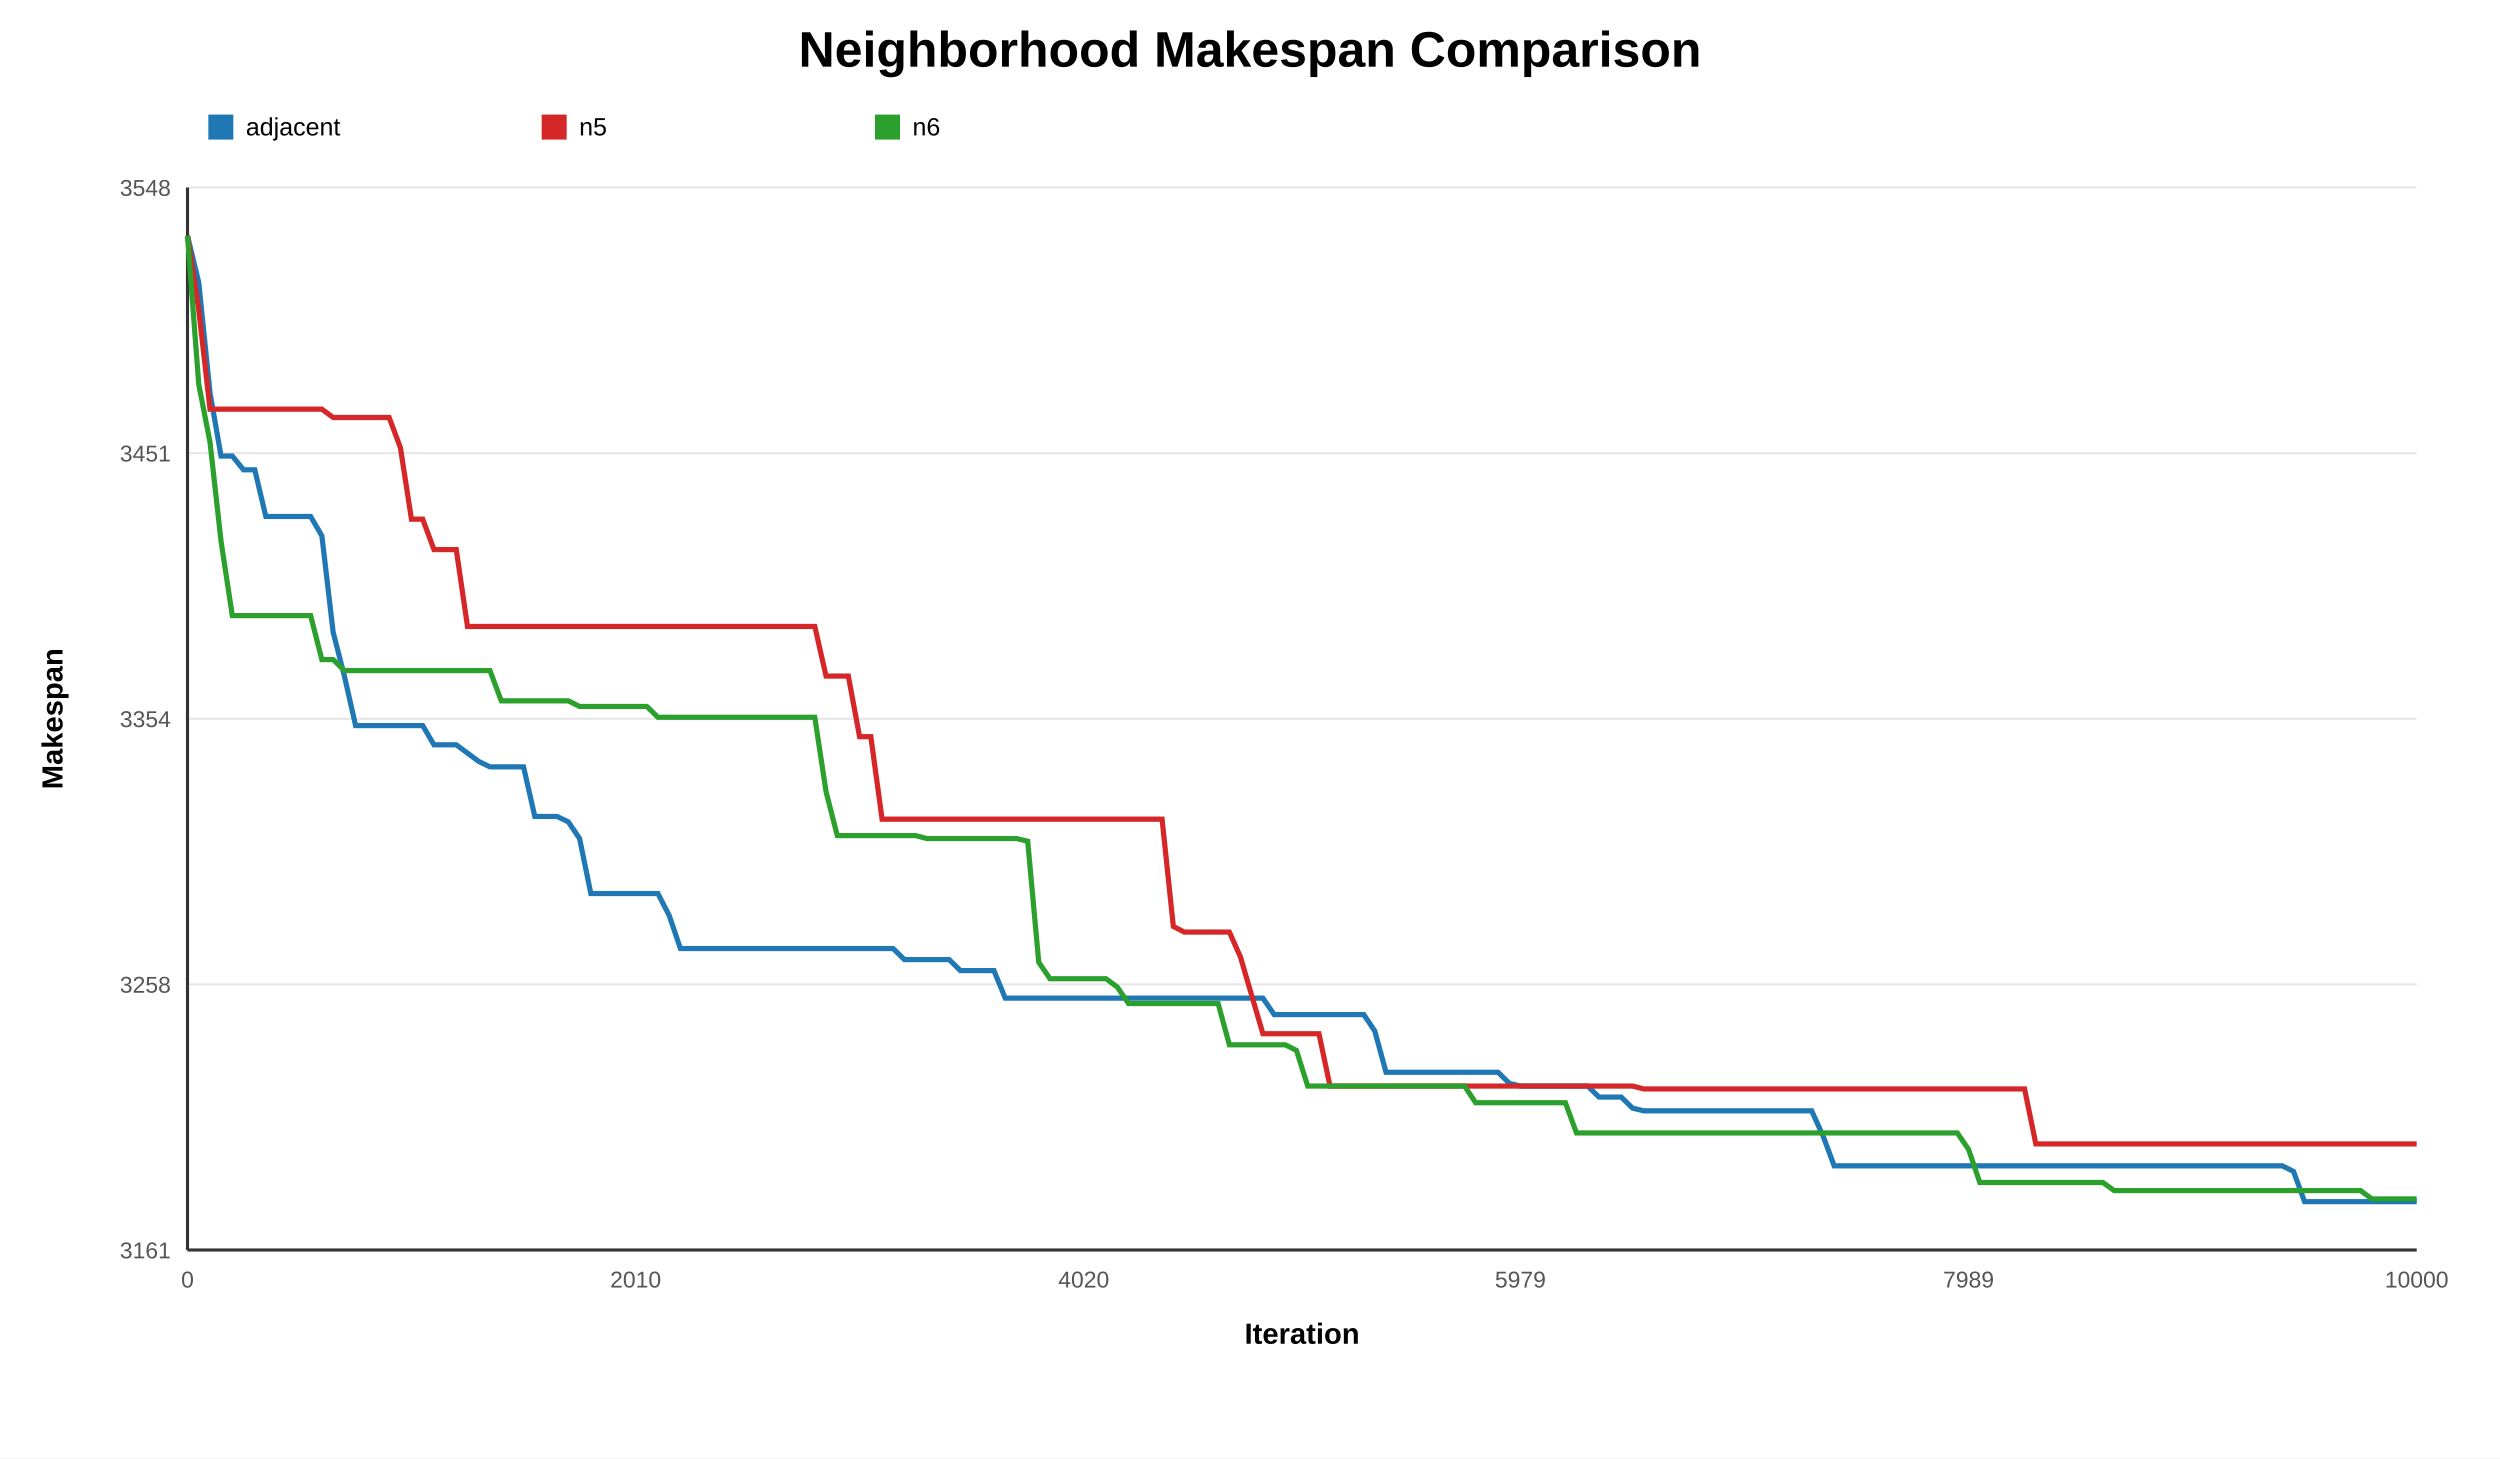
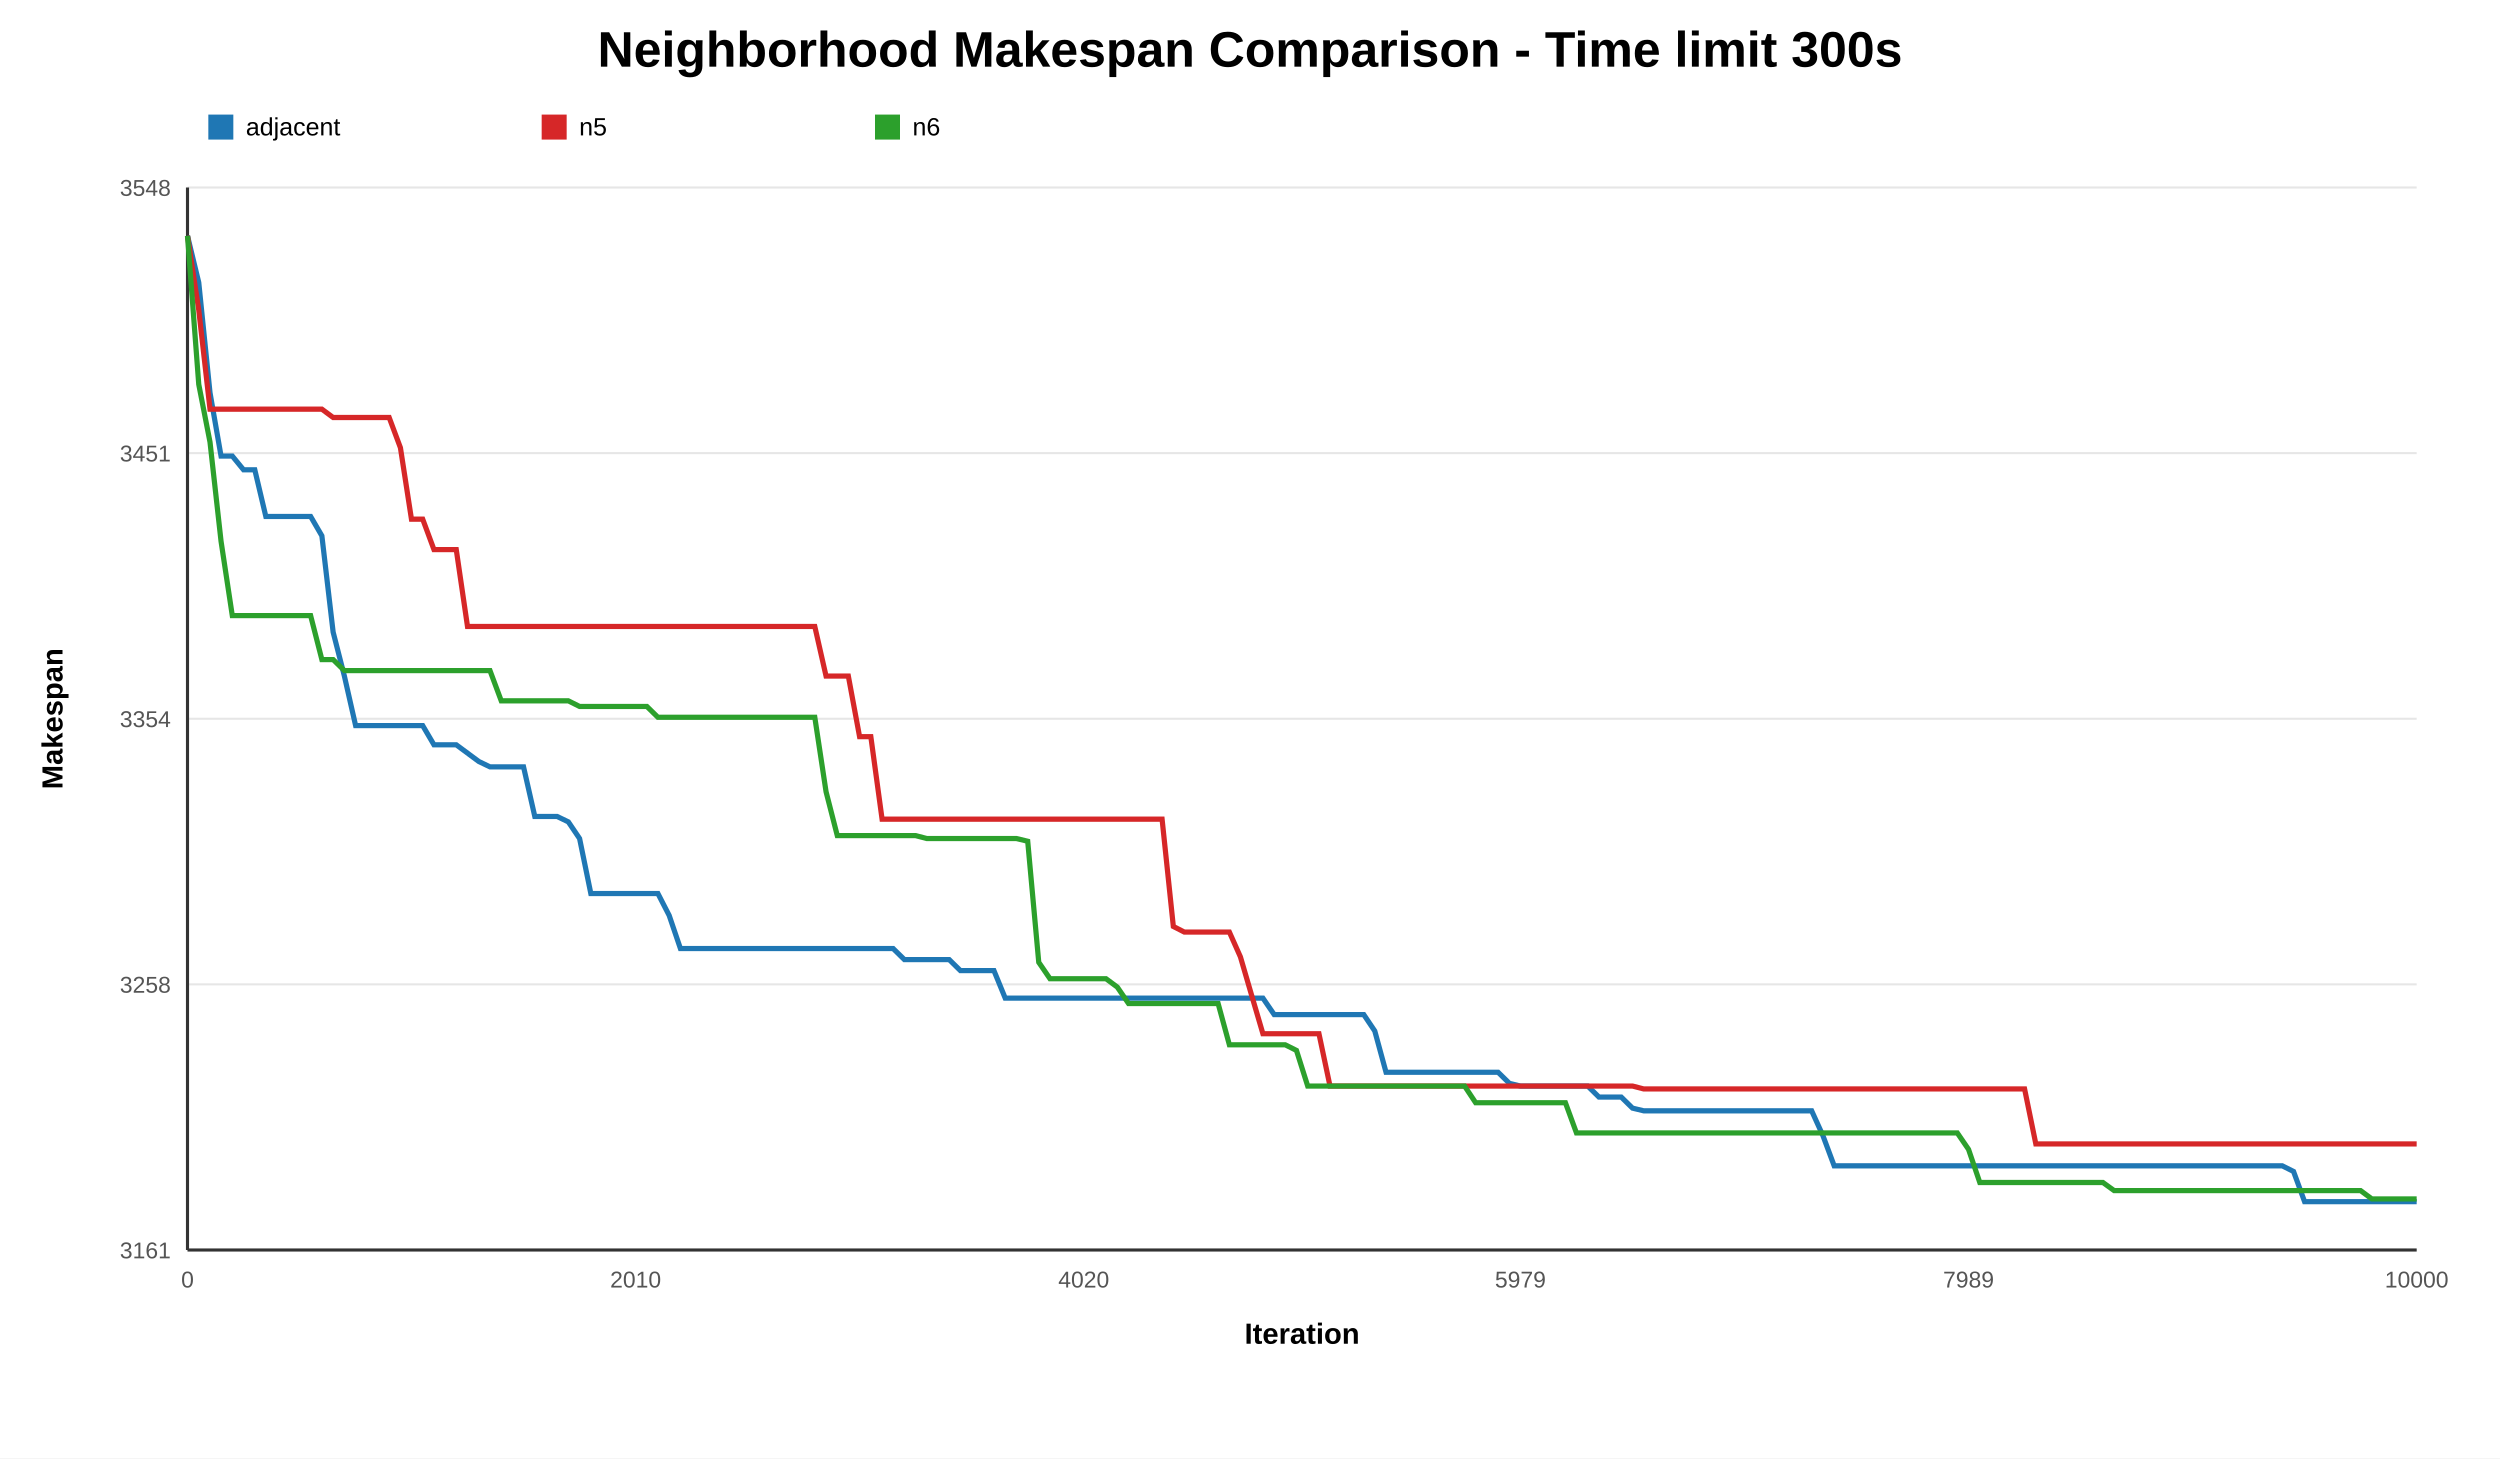
<svg xmlns="http://www.w3.org/2000/svg" width="1200" height="700" viewBox="0 0 1200 700">
  <rect x="0" y="0" width="1200" height="700" fill="#ffffff" />
-   <text x="600.0" y="32" text-anchor="middle" font-family="Arial" font-size="24" font-weight="bold">Neighborhood Makespan Comparison</text>
+   <text x="600.0" y="32" text-anchor="middle" font-family="Arial" font-size="24" font-weight="bold">Neighborhood Makespan Comparison - Time limit 300s</text>
  <line x1="90.0" y1="600.0" x2="1160.0" y2="600.0" stroke="#e6e6e6" stroke-width="1" />
  <text x="82.0" y="604.0" text-anchor="end" font-family="Arial" font-size="11" fill="#555">3161</text>
  <line x1="90.0" y1="472.5" x2="1160.0" y2="472.5" stroke="#e6e6e6" stroke-width="1" />
  <text x="82.0" y="476.5" text-anchor="end" font-family="Arial" font-size="11" fill="#555">3258</text>
  <line x1="90.0" y1="345.0" x2="1160.0" y2="345.0" stroke="#e6e6e6" stroke-width="1" />
  <text x="82.0" y="349.0" text-anchor="end" font-family="Arial" font-size="11" fill="#555">3354</text>
  <line x1="90.0" y1="217.5" x2="1160.0" y2="217.5" stroke="#e6e6e6" stroke-width="1" />
  <text x="82.0" y="221.5" text-anchor="end" font-family="Arial" font-size="11" fill="#555">3451</text>
  <line x1="90.0" y1="90.0" x2="1160.0" y2="90.0" stroke="#e6e6e6" stroke-width="1" />
  <text x="82.0" y="94.0" text-anchor="end" font-family="Arial" font-size="11" fill="#555">3548</text>
  <line x1="90" y1="600" x2="1160" y2="600" stroke="#333" stroke-width="1.5" />
  <line x1="90" y1="90" x2="90" y2="600" stroke="#333" stroke-width="1.5" />
  <polyline fill="none" stroke="#1f77b4" stroke-width="2.5" points="90.0,113.2 95.4,135.6 100.8,188.5 106.1,218.9 111.5,218.9 116.9,225.5 122.3,225.5 127.6,247.9 133.0,247.9 138.4,247.9 143.8,247.9 149.1,247.9 154.5,257.2 159.9,303.4 165.3,324.5 170.7,348.3 176.0,348.3 181.4,348.3 186.8,348.3 192.2,348.3 197.5,348.3 202.9,348.3 208.3,357.5 213.7,357.5 219.0,357.5 224.4,361.5 229.8,365.5 235.2,368.1 240.6,368.1 245.9,368.1 251.3,368.1 256.7,391.9 262.1,391.9 267.4,391.9 272.8,394.5 278.2,402.5 283.6,428.9 288.9,428.9 294.3,428.9 299.7,428.9 305.1,428.9 310.5,428.9 315.8,428.9 321.2,439.4 326.6,455.3 332.0,455.3 337.3,455.3 342.7,455.3 348.1,455.3 353.5,455.3 358.8,455.3 364.2,455.3 369.6,455.3 375.0,455.3 380.4,455.3 385.7,455.3 391.1,455.3 396.5,455.3 401.9,455.3 407.2,455.3 412.6,455.3 418.0,455.3 423.4,455.3 428.7,455.3 434.1,460.6 439.5,460.6 444.9,460.6 450.3,460.6 455.6,460.6 461.0,465.9 466.4,465.9 471.8,465.9 477.1,465.9 482.5,479.1 487.9,479.1 493.3,479.1 498.6,479.1 504.0,479.1 509.4,479.1 514.8,479.1 520.2,479.1 525.5,479.1 530.9,479.1 536.3,479.1 541.7,479.1 547.0,479.1 552.4,479.1 557.8,479.1 563.2,479.1 568.5,479.1 573.9,479.1 579.3,479.1 584.7,479.1 590.1,479.1 595.4,479.1 600.8,479.1 606.2,479.1 611.6,487.0 616.9,487.0 622.3,487.0 627.7,487.0 633.1,487.0 638.4,487.0 643.8,487.0 649.2,487.0 654.6,487.0 659.9,494.9 665.3,514.7 670.7,514.7 676.1,514.7 681.5,514.7 686.8,514.7 692.2,514.7 697.6,514.7 703.0,514.7 708.3,514.7 713.7,514.7 719.1,514.7 724.5,520.0 729.8,521.3 735.2,521.3 740.6,521.3 746.0,521.3 751.4,521.3 756.7,521.3 762.1,521.3 767.5,526.6 772.9,526.6 778.2,526.6 783.6,531.9 789.0,533.2 794.4,533.2 799.7,533.2 805.1,533.2 810.5,533.2 815.9,533.2 821.3,533.2 826.6,533.2 832.0,533.2 837.4,533.2 842.8,533.2 848.1,533.2 853.5,533.2 858.9,533.2 864.3,533.2 869.6,533.2 875.0,545.1 880.4,559.6 885.8,559.6 891.2,559.6 896.5,559.6 901.9,559.6 907.3,559.6 912.7,559.6 918.0,559.6 923.4,559.6 928.8,559.6 934.2,559.6 939.5,559.6 944.9,559.6 950.3,559.6 955.7,559.6 961.1,559.6 966.4,559.6 971.8,559.6 977.2,559.6 982.6,559.6 987.9,559.6 993.3,559.6 998.7,559.6 1004.1,559.6 1009.4,559.6 1014.8,559.6 1020.2,559.6 1025.6,559.6 1031.0,559.6 1036.3,559.6 1041.7,559.6 1047.1,559.6 1052.5,559.6 1057.8,559.6 1063.2,559.6 1068.6,559.6 1074.0,559.6 1079.3,559.6 1084.7,559.6 1090.1,559.6 1095.5,559.6 1100.9,562.3 1106.2,576.8 1111.6,576.8 1117.0,576.8 1122.4,576.8 1127.7,576.8 1133.1,576.8 1138.5,576.8 1143.9,576.8 1149.2,576.8 1154.6,576.8 1160.0,576.8" />
  <polyline fill="none" stroke="#d62728" stroke-width="2.5" points="90.0,113.2 95.4,148.8 100.8,196.4 106.1,196.4 111.5,196.4 116.9,196.4 122.3,196.4 127.6,196.4 133.0,196.4 138.4,196.4 143.8,196.4 149.1,196.4 154.5,196.4 159.9,200.4 165.3,200.4 170.7,200.4 176.0,200.4 181.4,200.4 186.8,200.4 192.2,214.9 197.5,249.2 202.9,249.2 208.3,263.8 213.7,263.8 219.0,263.8 224.4,300.7 229.8,300.7 235.2,300.7 240.6,300.7 245.9,300.7 251.3,300.7 256.7,300.7 262.1,300.7 267.4,300.7 272.8,300.7 278.2,300.7 283.6,300.7 288.9,300.7 294.3,300.7 299.7,300.7 305.1,300.7 310.5,300.7 315.8,300.7 321.2,300.7 326.6,300.7 332.0,300.7 337.3,300.7 342.7,300.7 348.1,300.7 353.5,300.7 358.8,300.7 364.2,300.7 369.6,300.7 375.0,300.7 380.4,300.7 385.7,300.7 391.1,300.7 396.5,324.5 401.9,324.5 407.2,324.5 412.6,353.6 418.0,353.6 423.4,393.2 428.7,393.2 434.1,393.2 439.5,393.2 444.9,393.2 450.3,393.2 455.6,393.2 461.0,393.2 466.4,393.2 471.8,393.2 477.1,393.2 482.5,393.2 487.9,393.2 493.3,393.2 498.6,393.2 504.0,393.2 509.4,393.2 514.8,393.2 520.2,393.2 525.5,393.2 530.9,393.2 536.3,393.2 541.7,393.2 547.0,393.2 552.4,393.2 557.8,393.2 563.2,444.7 568.5,447.4 573.9,447.4 579.3,447.4 584.7,447.4 590.1,447.4 595.4,459.3 600.8,477.8 606.2,496.2 611.6,496.2 616.9,496.2 622.3,496.2 627.7,496.2 633.1,496.2 638.4,521.3 643.8,521.3 649.2,521.3 654.6,521.3 659.9,521.3 665.3,521.3 670.7,521.3 676.1,521.3 681.5,521.3 686.8,521.3 692.2,521.3 697.6,521.3 703.0,521.3 708.3,521.3 713.7,521.3 719.1,521.3 724.5,521.3 729.8,521.3 735.2,521.3 740.6,521.3 746.0,521.3 751.4,521.3 756.7,521.3 762.1,521.3 767.5,521.3 772.9,521.3 778.2,521.3 783.6,521.3 789.0,522.7 794.4,522.7 799.7,522.7 805.1,522.7 810.5,522.7 815.9,522.7 821.3,522.7 826.6,522.7 832.0,522.7 837.4,522.7 842.8,522.7 848.1,522.7 853.5,522.7 858.9,522.7 864.3,522.7 869.6,522.7 875.0,522.7 880.4,522.7 885.8,522.7 891.2,522.7 896.5,522.7 901.9,522.7 907.3,522.7 912.7,522.7 918.0,522.7 923.4,522.7 928.8,522.7 934.2,522.7 939.5,522.7 944.9,522.7 950.3,522.7 955.7,522.7 961.1,522.7 966.4,522.7 971.8,522.7 977.2,549.1 982.6,549.1 987.9,549.1 993.3,549.1 998.7,549.1 1004.1,549.1 1009.4,549.1 1014.8,549.1 1020.2,549.1 1025.6,549.1 1031.0,549.1 1036.3,549.1 1041.7,549.1 1047.1,549.1 1052.5,549.1 1057.8,549.1 1063.2,549.1 1068.6,549.1 1074.0,549.1 1079.3,549.1 1084.7,549.1 1090.1,549.1 1095.5,549.1 1100.9,549.1 1106.2,549.1 1111.6,549.1 1117.0,549.1 1122.4,549.1 1127.7,549.1 1133.1,549.1 1138.5,549.1 1143.9,549.1 1149.2,549.1 1154.6,549.1 1160.0,549.1" />
  <polyline fill="none" stroke="#2ca02c" stroke-width="2.5" points="90.0,113.2 95.4,184.5 100.8,212.2 106.1,259.8 111.5,295.5 116.9,295.5 122.3,295.5 127.6,295.5 133.0,295.5 138.4,295.5 143.8,295.5 149.1,295.5 154.5,316.6 159.9,316.6 165.3,321.9 170.7,321.9 176.0,321.9 181.4,321.9 186.8,321.9 192.2,321.9 197.5,321.9 202.9,321.9 208.3,321.9 213.7,321.9 219.0,321.9 224.4,321.9 229.8,321.9 235.2,321.9 240.6,336.4 245.9,336.4 251.3,336.4 256.7,336.4 262.1,336.4 267.4,336.4 272.8,336.4 278.2,339.1 283.6,339.1 288.9,339.1 294.3,339.1 299.7,339.1 305.1,339.1 310.5,339.1 315.8,344.3 321.2,344.3 326.6,344.3 332.0,344.3 337.3,344.3 342.7,344.3 348.1,344.3 353.5,344.3 358.8,344.3 364.2,344.3 369.6,344.3 375.0,344.3 380.4,344.3 385.7,344.3 391.1,344.3 396.5,380.0 401.9,401.1 407.2,401.1 412.6,401.1 418.0,401.1 423.4,401.1 428.7,401.1 434.1,401.1 439.5,401.1 444.9,402.5 450.3,402.5 455.6,402.5 461.0,402.5 466.4,402.5 471.8,402.5 477.1,402.5 482.5,402.5 487.9,402.5 493.3,403.8 498.6,461.9 504.0,469.8 509.4,469.8 514.8,469.8 520.2,469.8 525.5,469.8 530.9,469.8 536.3,473.8 541.7,481.7 547.0,481.7 552.4,481.7 557.8,481.7 563.2,481.7 568.5,481.7 573.9,481.7 579.3,481.7 584.7,481.7 590.1,501.5 595.4,501.5 600.8,501.5 606.2,501.5 611.6,501.5 616.9,501.5 622.3,504.2 627.7,521.3 633.1,521.3 638.4,521.3 643.8,521.3 649.2,521.3 654.6,521.3 659.9,521.3 665.3,521.3 670.7,521.3 676.1,521.3 681.5,521.3 686.8,521.3 692.2,521.3 697.6,521.3 703.0,521.3 708.3,529.3 713.7,529.3 719.1,529.3 724.5,529.3 729.8,529.3 735.2,529.3 740.6,529.3 746.0,529.3 751.4,529.3 756.7,543.8 762.1,543.8 767.5,543.8 772.9,543.8 778.2,543.8 783.6,543.8 789.0,543.8 794.4,543.8 799.7,543.8 805.1,543.8 810.5,543.8 815.9,543.8 821.3,543.8 826.6,543.8 832.0,543.8 837.4,543.8 842.8,543.8 848.1,543.8 853.5,543.8 858.9,543.8 864.3,543.8 869.6,543.8 875.0,543.8 880.4,543.8 885.8,543.8 891.2,543.8 896.5,543.8 901.9,543.8 907.3,543.8 912.7,543.8 918.0,543.8 923.4,543.8 928.8,543.8 934.2,543.8 939.5,543.8 944.9,551.7 950.3,567.6 955.7,567.6 961.1,567.6 966.4,567.6 971.8,567.6 977.2,567.6 982.6,567.6 987.9,567.6 993.3,567.6 998.7,567.6 1004.1,567.6 1009.4,567.6 1014.8,571.5 1020.2,571.5 1025.6,571.5 1031.0,571.5 1036.3,571.5 1041.7,571.5 1047.1,571.5 1052.5,571.5 1057.8,571.5 1063.2,571.5 1068.6,571.5 1074.0,571.5 1079.3,571.5 1084.7,571.5 1090.1,571.5 1095.5,571.5 1100.9,571.5 1106.2,571.5 1111.6,571.5 1117.0,571.5 1122.4,571.5 1127.7,571.5 1133.1,571.5 1138.5,575.5 1143.9,575.5 1149.2,575.5 1154.6,575.5 1160.0,575.5" />
  <text x="90.0" y="618.0" text-anchor="middle" font-family="Arial" font-size="11" fill="#555">0</text>
  <text x="305.1" y="618.0" text-anchor="middle" font-family="Arial" font-size="11" fill="#555">2010</text>
  <text x="520.2" y="618.0" text-anchor="middle" font-family="Arial" font-size="11" fill="#555">4020</text>
  <text x="729.8" y="618.0" text-anchor="middle" font-family="Arial" font-size="11" fill="#555">5979</text>
  <text x="944.9" y="618.0" text-anchor="middle" font-family="Arial" font-size="11" fill="#555">7989</text>
  <text x="1160.0" y="618.0" text-anchor="middle" font-family="Arial" font-size="11" fill="#555">10000</text>
  <rect x="100" y="55" width="12" height="12" fill="#1f77b4" />
  <text x="118" y="65" font-family="Arial" font-size="12">adjacent</text>
  <rect x="260" y="55" width="12" height="12" fill="#d62728" />
  <text x="278" y="65" font-family="Arial" font-size="12">n5</text>
  <rect x="420" y="55" width="12" height="12" fill="#2ca02c" />
  <text x="438" y="65" font-family="Arial" font-size="12">n6</text>
  <text x="625.0" y="645.0" text-anchor="middle" font-family="Arial" font-size="14" font-weight="bold">Iteration</text>
  <text x="30.0" y="345.0" text-anchor="middle" font-family="Arial" font-size="14" font-weight="bold" transform="rotate(-90 30.0 345.0)">Makespan</text>
</svg>
